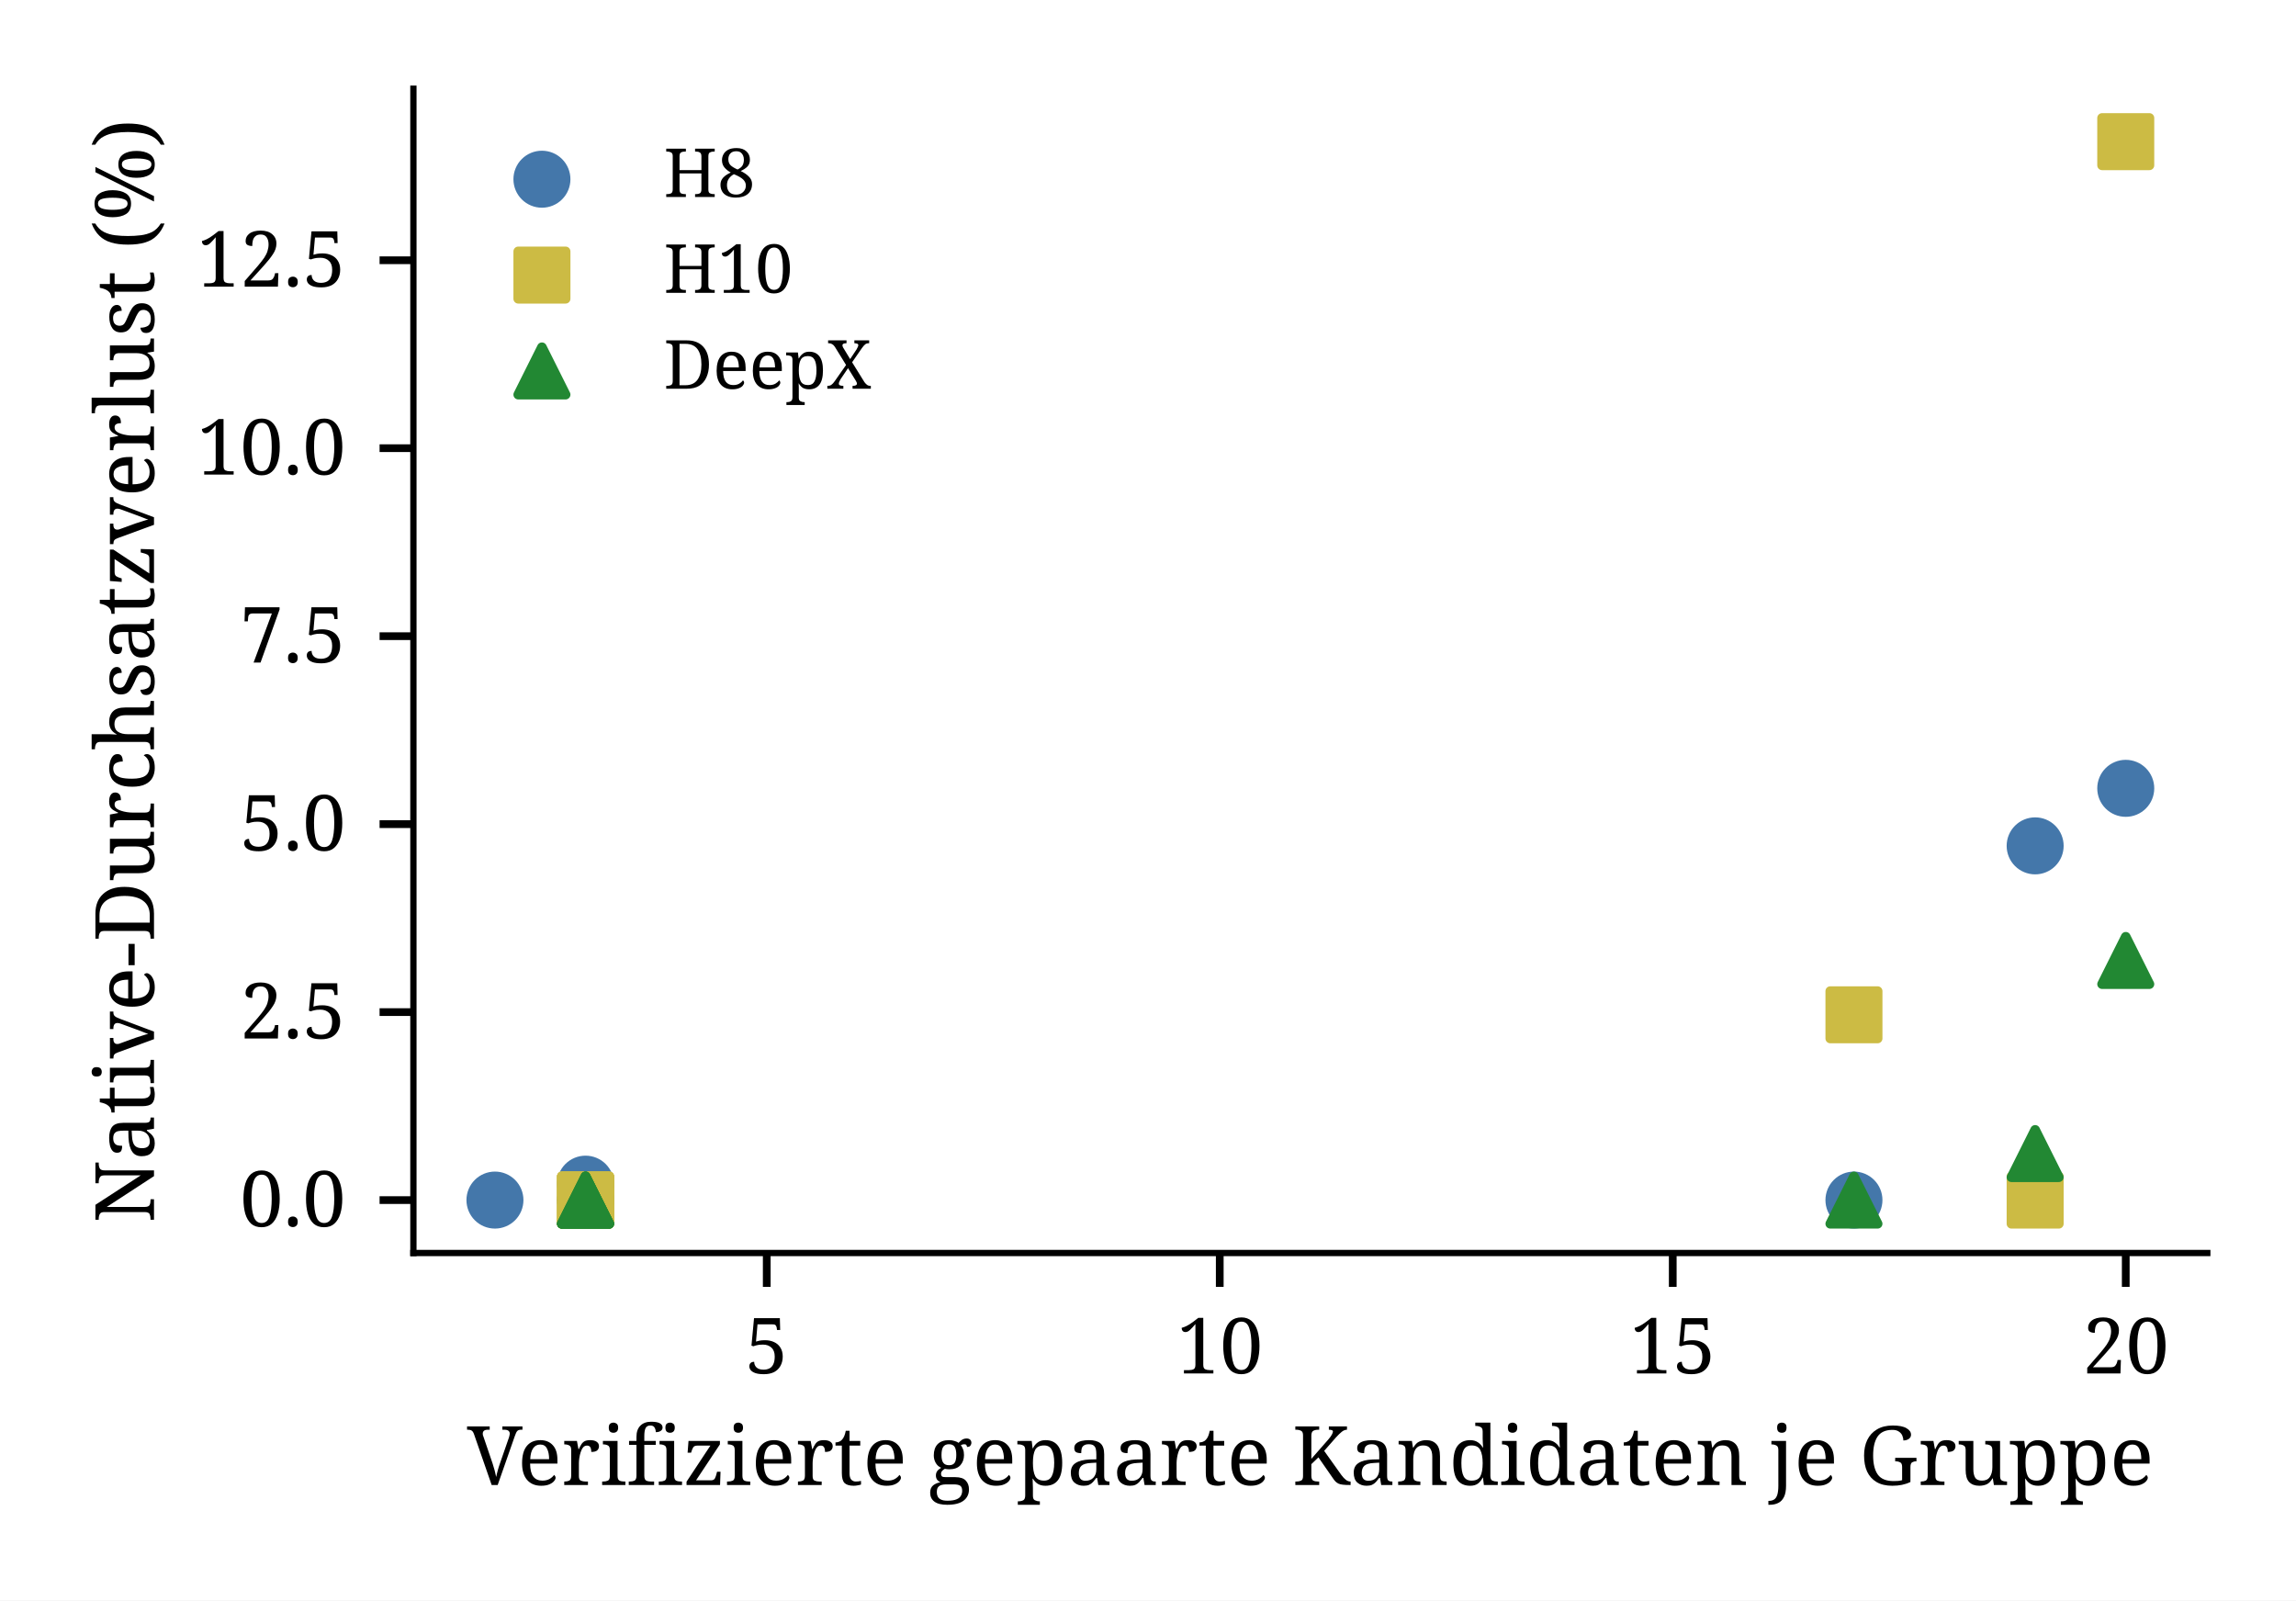
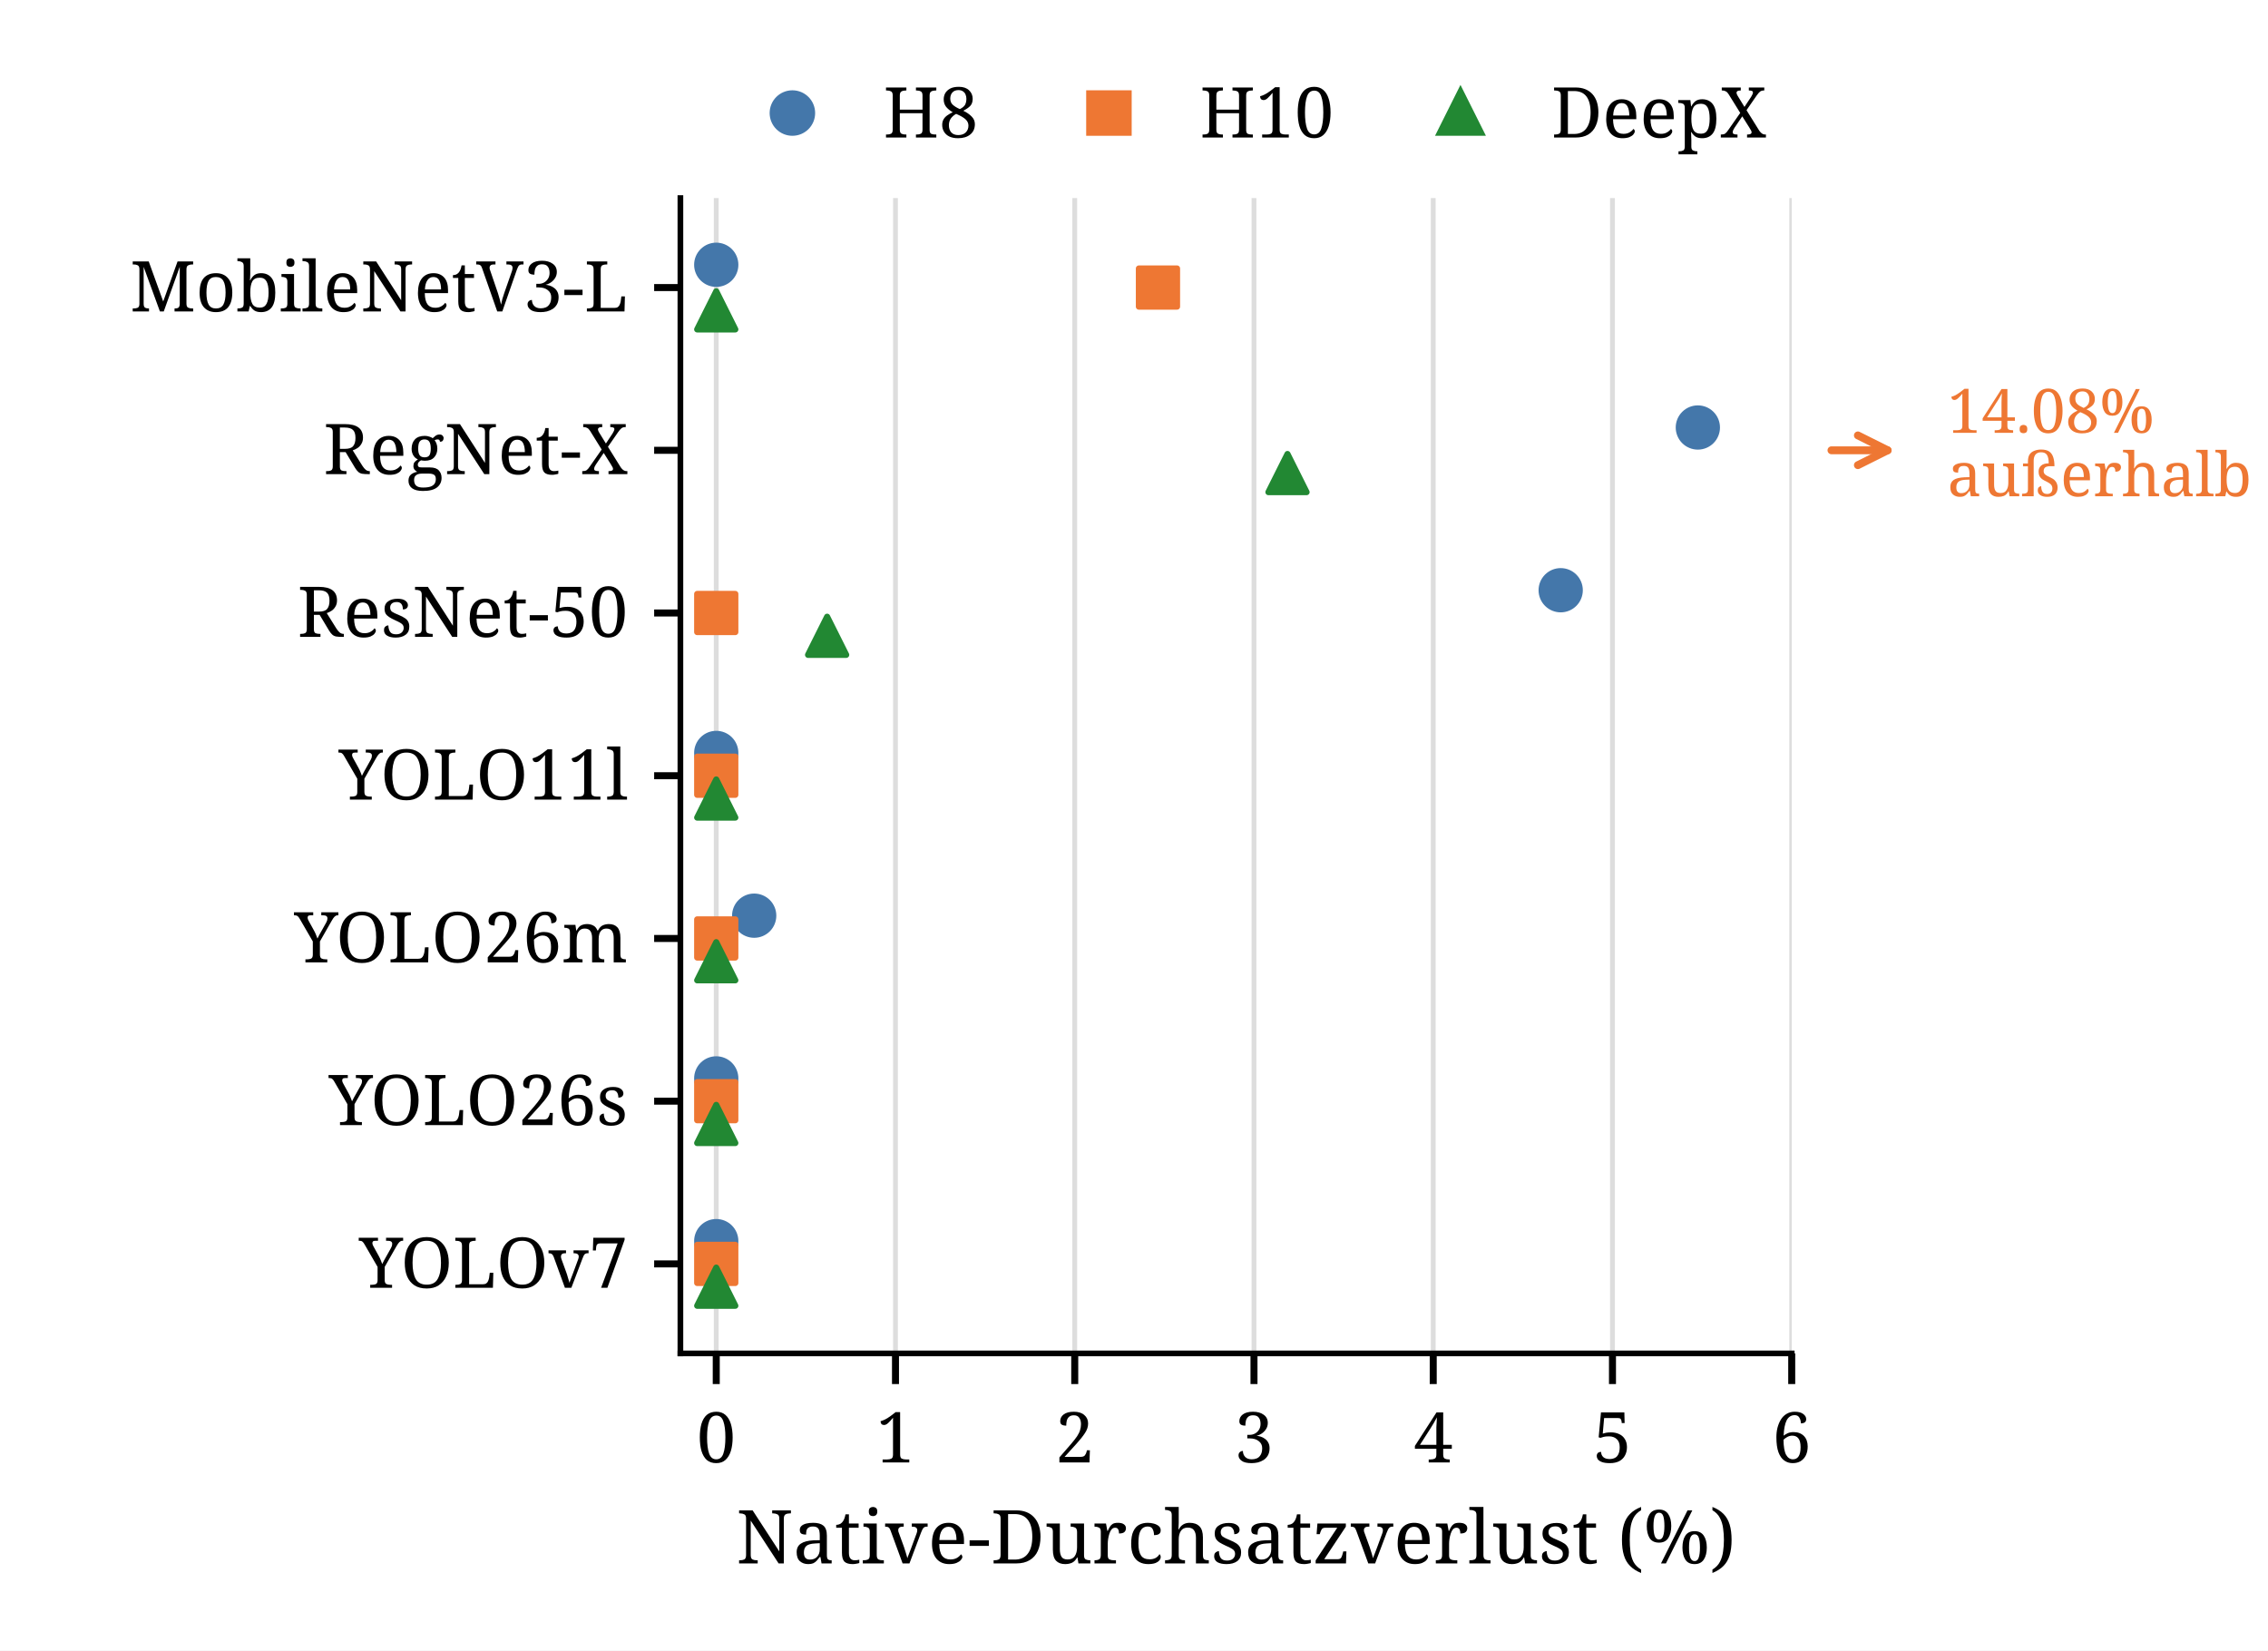
- <svg xmlns="http://www.w3.org/2000/svg" xmlns:xlink="http://www.w3.org/1999/xlink" width="237.6pt" height="165.6pt" viewBox="0 0 237.6 165.6" version="1.1">
+ <svg xmlns="http://www.w3.org/2000/svg" xmlns:xlink="http://www.w3.org/1999/xlink" width="259.2pt" height="188.64pt" viewBox="0 0 259.2 188.64" version="1.1">
  <defs>
    <style type="text/css">*{stroke-linejoin: round; stroke-linecap: butt}</style>
  </defs>
  <g id="figure_1">
    <g id="patch_1">
-       <path d="M 0 165.6  L 237.6 165.6  L 237.6 0  L 0 0  z " style="fill: #ffffff" />
+       <path d="M 0 188.64  L 259.2 188.64  L 259.2 0  L 0 0  z " style="fill: #ffffff" />
    </g>
    <g id="axes_1">
      <g id="patch_2">
-         <path d="M 42.781 129.648  L 228.42 129.648  L 228.42 9.18  L 42.781 9.18  z " style="fill: #ffffff" />
+         <path d="M 77.76 154.685  L 204.768 154.685  L 204.768 22.637  L 77.76 22.637  z " style="fill: #ffffff" />
      </g>
      <g id="matplotlib.axis_1">
        <g id="xtick_1">
          <g id="line2d_1">
+             <path d="M 81.857 154.685  L 81.857 22.637  " clip-path="url(#p9a237a7f62)" style="fill: none; stroke: #dddddd; stroke-width: 0.55; stroke-linecap: square" />
+           </g>
+           <g id="line2d_2">
            <defs>
              <path id="m5aab3f3cba" d="M 0 0  L 0 3.5  " style="stroke: #000000; stroke-width: 0.8" />
            </defs>
            <g>
-               <use xlink:href="#m5aab3f3cba" x="79.346" y="129.648" style="stroke: #000000; stroke-width: 0.8" />
+               <use xlink:href="#m5aab3f3cba" x="81.857" y="154.685" style="stroke: #000000; stroke-width: 0.8" />
            </g>
          </g>
          <g id="text_1">
-             <text style="font-size: 8px; font-family: 'STIXGeneral', serif; text-anchor: middle" x="79.346" y="142.111" transform="rotate(-0 79.34646 142.1113)">5</text>
+             <text style="font-size: 8px; font-family: 'STIXGeneral', serif; text-anchor: middle" x="81.857" y="167.149" transform="rotate(-0 81.85703 167.1486)">0</text>
          </g>
        </g>
        <g id="xtick_2">
-           <g id="line2d_2">
-             <g>
-               <use xlink:href="#m5aab3f3cba" x="126.225" y="129.648" style="stroke: #000000; stroke-width: 0.8" />
+           <g id="line2d_3">
+             <path d="M 102.342 154.685  L 102.342 22.637  " clip-path="url(#p9a237a7f62)" style="fill: none; stroke: #dddddd; stroke-width: 0.55; stroke-linecap: square" />
+           </g>
+           <g id="line2d_4">
+             <g>
+               <use xlink:href="#m5aab3f3cba" x="102.342" y="154.685" style="stroke: #000000; stroke-width: 0.8" />
            </g>
          </g>
          <g id="text_2">
-             <text style="font-size: 8px; font-family: 'STIXGeneral', serif; text-anchor: middle" x="126.225" y="142.111" transform="rotate(-0 126.2249 142.1113)">10</text>
+             <text style="font-size: 8px; font-family: 'STIXGeneral', serif; text-anchor: middle" x="102.342" y="167.149" transform="rotate(-0 102.3422 167.1486)">1</text>
          </g>
        </g>
        <g id="xtick_3">
-           <g id="line2d_3">
-             <g>
-               <use xlink:href="#m5aab3f3cba" x="173.103" y="129.648" style="stroke: #000000; stroke-width: 0.8" />
+           <g id="line2d_5">
+             <path d="M 122.827 154.685  L 122.827 22.637  " clip-path="url(#p9a237a7f62)" style="fill: none; stroke: #dddddd; stroke-width: 0.55; stroke-linecap: square" />
+           </g>
+           <g id="line2d_6">
+             <g>
+               <use xlink:href="#m5aab3f3cba" x="122.827" y="154.685" style="stroke: #000000; stroke-width: 0.8" />
            </g>
          </g>
          <g id="text_3">
-             <text style="font-size: 8px; font-family: 'STIXGeneral', serif; text-anchor: middle" x="173.103" y="142.111" transform="rotate(-0 173.1034 142.1113)">15</text>
+             <text style="font-size: 8px; font-family: 'STIXGeneral', serif; text-anchor: middle" x="122.827" y="167.149" transform="rotate(-0 122.8274 167.1486)">2</text>
          </g>
        </g>
        <g id="xtick_4">
-           <g id="line2d_4">
-             <g>
-               <use xlink:href="#m5aab3f3cba" x="219.982" y="129.648" style="stroke: #000000; stroke-width: 0.8" />
+           <g id="line2d_7">
+             <path d="M 143.313 154.685  L 143.313 22.637  " clip-path="url(#p9a237a7f62)" style="fill: none; stroke: #dddddd; stroke-width: 0.55; stroke-linecap: square" />
+           </g>
+           <g id="line2d_8">
+             <g>
+               <use xlink:href="#m5aab3f3cba" x="143.313" y="154.685" style="stroke: #000000; stroke-width: 0.8" />
            </g>
          </g>
          <g id="text_4">
-             <text style="font-size: 8px; font-family: 'STIXGeneral', serif; text-anchor: middle" x="219.982" y="142.111" transform="rotate(-0 219.9819 142.1113)">20</text>
-           </g>
-         </g>
-         <g id="text_5">
-           <text style="font-size: 8.5px; font-family: 'STIXGeneral', serif; text-anchor: middle" x="135.601" y="153.653" transform="rotate(-0 135.6006 153.6527)">Verifizierte gepaarte Kandidaten je Gruppe</text>
+             <text style="font-size: 8px; font-family: 'STIXGeneral', serif; text-anchor: middle" x="143.313" y="167.149" transform="rotate(-0 143.3125 167.1486)">3</text>
+           </g>
+         </g>
+         <g id="xtick_5">
+           <g id="line2d_9">
+             <path d="M 163.798 154.685  L 163.798 22.637  " clip-path="url(#p9a237a7f62)" style="fill: none; stroke: #dddddd; stroke-width: 0.55; stroke-linecap: square" />
+           </g>
+           <g id="line2d_10">
+             <g>
+               <use xlink:href="#m5aab3f3cba" x="163.798" y="154.685" style="stroke: #000000; stroke-width: 0.8" />
+             </g>
+           </g>
+           <g id="text_5">
+             <text style="font-size: 8px; font-family: 'STIXGeneral', serif; text-anchor: middle" x="163.798" y="167.149" transform="rotate(-0 163.7977 167.1486)">4</text>
+           </g>
+         </g>
+         <g id="xtick_6">
+           <g id="line2d_11">
+             <path d="M 184.283 154.685  L 184.283 22.637  " clip-path="url(#p9a237a7f62)" style="fill: none; stroke: #dddddd; stroke-width: 0.55; stroke-linecap: square" />
+           </g>
+           <g id="line2d_12">
+             <g>
+               <use xlink:href="#m5aab3f3cba" x="184.283" y="154.685" style="stroke: #000000; stroke-width: 0.8" />
+             </g>
+           </g>
+           <g id="text_6">
+             <text style="font-size: 8px; font-family: 'STIXGeneral', serif; text-anchor: middle" x="184.283" y="167.149" transform="rotate(-0 184.2828 167.1486)">5</text>
+           </g>
+         </g>
+         <g id="xtick_7">
+           <g id="line2d_13">
+             <path d="M 204.768 154.685  L 204.768 22.637  " clip-path="url(#p9a237a7f62)" style="fill: none; stroke: #dddddd; stroke-width: 0.55; stroke-linecap: square" />
+           </g>
+           <g id="line2d_14">
+             <g>
+               <use xlink:href="#m5aab3f3cba" x="204.768" y="154.685" style="stroke: #000000; stroke-width: 0.8" />
+             </g>
+           </g>
+           <g id="text_7">
+             <text style="font-size: 8px; font-family: 'STIXGeneral', serif; text-anchor: middle" x="204.768" y="167.149" transform="rotate(-0 204.768 167.1486)">6</text>
+           </g>
+         </g>
+         <g id="text_8">
+           <text style="font-size: 8.5px; font-family: 'STIXGeneral', serif; text-anchor: middle" x="141.264" y="178.69" transform="rotate(-0 141.264 178.69)">Native-Durchsatzverlust (%)</text>
        </g>
      </g>
      <g id="matplotlib.axis_2">
        <g id="ytick_1">
-           <g id="line2d_5">
+           <g id="line2d_15">
            <defs>
-               <path id="m6e11c9a4c9" d="M 0 0  L -3.5 0  " style="stroke: #000000; stroke-width: 0.8" />
+               <path id="maf9dcc8f36" d="M 0 0  L -3 0  " style="stroke: #000000; stroke-width: 0.8" />
            </defs>
            <g>
-               <use xlink:href="#m6e11c9a4c9" x="42.781" y="124.172" style="stroke: #000000; stroke-width: 0.8" />
-             </g>
-           </g>
-           <g id="text_6">
-             <text style="font-size: 8px; font-family: 'STIXGeneral', serif; text-anchor: end" x="35.781" y="126.904" transform="rotate(-0 35.78125 126.9036)">0.0</text>
+               <use xlink:href="#maf9dcc8f36" x="77.76" y="32.866" style="stroke: #000000; stroke-width: 0.8" />
+             </g>
+           </g>
+           <g id="text_9">
+             <text style="font-size: 8px; font-family: 'STIXGeneral', serif; text-anchor: end" x="71.76" y="35.598" transform="rotate(-0 71.76 35.59775)">MobileNetV3-L</text>
          </g>
        </g>
        <g id="ytick_2">
-           <g id="line2d_6">
-             <g>
-               <use xlink:href="#m6e11c9a4c9" x="42.781" y="104.722" style="stroke: #000000; stroke-width: 0.8" />
-             </g>
-           </g>
-           <g id="text_7">
-             <text style="font-size: 8px; font-family: 'STIXGeneral', serif; text-anchor: end" x="35.781" y="107.454" transform="rotate(-0 35.78125 107.4543)">2.5</text>
+           <g id="line2d_16">
+             <g>
+               <use xlink:href="#maf9dcc8f36" x="77.76" y="51.464" style="stroke: #000000; stroke-width: 0.8" />
+             </g>
+           </g>
+           <g id="text_10">
+             <text style="font-size: 8px; font-family: 'STIXGeneral', serif; text-anchor: end" x="71.76" y="54.192" transform="rotate(-0 71.76 54.1923)">RegNet-X</text>
          </g>
        </g>
        <g id="ytick_3">
-           <g id="line2d_7">
-             <g>
-               <use xlink:href="#m6e11c9a4c9" x="42.781" y="85.273" style="stroke: #000000; stroke-width: 0.8" />
-             </g>
-           </g>
-           <g id="text_8">
-             <text style="font-size: 8px; font-family: 'STIXGeneral', serif; text-anchor: end" x="35.781" y="88.005" transform="rotate(-0 35.78125 88.0051)">5.0</text>
+           <g id="line2d_17">
+             <g>
+               <use xlink:href="#maf9dcc8f36" x="77.76" y="70.062" style="stroke: #000000; stroke-width: 0.8" />
+             </g>
+           </g>
+           <g id="text_11">
+             <text style="font-size: 8px; font-family: 'STIXGeneral', serif; text-anchor: end" x="71.76" y="72.794" transform="rotate(-0 71.76 72.79436)">ResNet-50</text>
          </g>
        </g>
        <g id="ytick_4">
-           <g id="line2d_8">
-             <g>
-               <use xlink:href="#m6e11c9a4c9" x="42.781" y="65.824" style="stroke: #000000; stroke-width: 0.8" />
-             </g>
-           </g>
-           <g id="text_9">
-             <text style="font-size: 8px; font-family: 'STIXGeneral', serif; text-anchor: end" x="35.781" y="68.556" transform="rotate(-0 35.78125 68.55586)">7.5</text>
+           <g id="line2d_18">
+             <g>
+               <use xlink:href="#maf9dcc8f36" x="77.76" y="88.661" style="stroke: #000000; stroke-width: 0.8" />
+             </g>
+           </g>
+           <g id="text_12">
+             <text style="font-size: 8px; font-family: 'STIXGeneral', serif; text-anchor: end" x="71.76" y="91.393" transform="rotate(-0 71.76 91.39267)">YOLO11l</text>
          </g>
        </g>
        <g id="ytick_5">
-           <g id="line2d_9">
-             <g>
-               <use xlink:href="#m6e11c9a4c9" x="42.781" y="46.375" style="stroke: #000000; stroke-width: 0.8" />
-             </g>
-           </g>
-           <g id="text_10">
-             <text style="font-size: 8px; font-family: 'STIXGeneral', serif; text-anchor: end" x="35.781" y="49.107" transform="rotate(-0 35.78125 49.10662)">10.0</text>
+           <g id="line2d_19">
+             <g>
+               <use xlink:href="#maf9dcc8f36" x="77.76" y="107.259" style="stroke: #000000; stroke-width: 0.8" />
+             </g>
+           </g>
+           <g id="text_13">
+             <text style="font-size: 8px; font-family: 'STIXGeneral', serif; text-anchor: end" x="71.76" y="109.991" transform="rotate(-0 71.76 109.991)">YOLO26m</text>
          </g>
        </g>
        <g id="ytick_6">
-           <g id="line2d_10">
-             <g>
-               <use xlink:href="#m6e11c9a4c9" x="42.781" y="26.926" style="stroke: #000000; stroke-width: 0.8" />
-             </g>
-           </g>
-           <g id="text_11">
-             <text style="font-size: 8px; font-family: 'STIXGeneral', serif; text-anchor: end" x="35.781" y="29.657" transform="rotate(-0 35.78125 29.65738)">12.5</text>
-           </g>
-         </g>
-         <g id="text_12">
-           <text style="font-size: 8.5px; font-family: 'STIXGeneral', serif; text-anchor: middle" x="15.936" y="69.414" transform="rotate(-90 15.93648 69.41375)">Native-Durchsatzverlust (%)</text>
-         </g>
+           <g id="line2d_20">
+             <g>
+               <use xlink:href="#maf9dcc8f36" x="77.76" y="125.857" style="stroke: #000000; stroke-width: 0.8" />
+             </g>
+           </g>
+           <g id="text_14">
+             <text style="font-size: 8px; font-family: 'STIXGeneral', serif; text-anchor: end" x="71.76" y="128.589" transform="rotate(-0 71.76 128.5893)">YOLO26s</text>
+           </g>
+         </g>
+         <g id="ytick_7">
+           <g id="line2d_21">
+             <g>
+               <use xlink:href="#maf9dcc8f36" x="77.76" y="144.456" style="stroke: #000000; stroke-width: 0.8" />
+             </g>
+           </g>
+           <g id="text_15">
+             <text style="font-size: 8px; font-family: 'STIXGeneral', serif; text-anchor: end" x="71.76" y="147.188" transform="rotate(-0 71.76 147.1876)">YOLOv7</text>
+           </g>
+         </g>
+       </g>
+       <g id="patch_3">
+         <path d="M 77.76 154.685  L 77.76 22.637  " style="fill: none; stroke: #000000; stroke-width: 0.65; stroke-linejoin: miter; stroke-linecap: square" />
+       </g>
+       <g id="patch_4">
+         <path d="M 77.76 154.685  L 204.768 154.685  " style="fill: none; stroke: #000000; stroke-width: 0.65; stroke-linejoin: miter; stroke-linecap: square" />
      </g>
      <g id="PathCollection_1">
        <defs>
-           <path id="m725cce0bce" d="M 0 2.449  C 0.65 2.449 1.273 2.191 1.732 1.732  C 2.191 1.273 2.449 0.65 2.449 0  C 2.449 -0.65 2.191 -1.273 1.732 -1.732  C 1.273 -2.191 0.65 -2.449 0 -2.449  C -0.65 -2.449 -1.273 -2.191 -1.732 -1.732  C -2.191 -1.273 -2.449 -0.65 -2.449 0  C -2.449 0.65 -2.191 1.273 -1.732 1.732  C -1.273 2.191 -0.65 2.449 0 2.449  z " style="stroke: #4477aa" />
+           <path id="m9dcdaceaaa" d="M 0 2.179  C 0.578 2.179 1.132 1.95 1.541 1.541  C 1.95 1.132 2.179 0.578 2.179 0  C 2.179 -0.578 1.95 -1.132 1.541 -1.541  C 1.132 -1.95 0.578 -2.179 0 -2.179  C -0.578 -2.179 -1.132 -1.95 -1.541 -1.541  C -1.95 -1.132 -2.179 -0.578 -2.179 0  C -2.179 0.578 -1.95 1.132 -1.541 1.541  C -1.132 1.95 -0.578 2.179 0 2.179  z " style="stroke: #4477aa; stroke-width: 0.7" />
        </defs>
-         <g clip-path="url(#p2e5be1988f)">
-           <use xlink:href="#m725cce0bce" x="191.855" y="124.172" style="fill: #4477aa; stroke: #4477aa" />
-           <use xlink:href="#m725cce0bce" x="219.982" y="81.568" style="fill: #4477aa; stroke: #4477aa" />
-           <use xlink:href="#m725cce0bce" x="210.606" y="87.521" style="fill: #4477aa; stroke: #4477aa" />
-           <use xlink:href="#m725cce0bce" x="60.595" y="124.172" style="fill: #4477aa; stroke: #4477aa" />
-           <use xlink:href="#m725cce0bce" x="60.595" y="122.525" style="fill: #4477aa; stroke: #4477aa" />
-           <use xlink:href="#m725cce0bce" x="60.595" y="124.172" style="fill: #4477aa; stroke: #4477aa" />
-           <use xlink:href="#m725cce0bce" x="51.219" y="124.172" style="fill: #4477aa; stroke: #4477aa" />
+         <g clip-path="url(#p9a237a7f62)">
+           <use xlink:href="#m9dcdaceaaa" x="81.857" y="30.262" style="fill: #4477aa; stroke: #4477aa; stroke-width: 0.7" />
        </g>
      </g>
      <g id="PathCollection_2">
-         <path d="M 0 168.049  C 0.65 168.049 1.273 167.791 1.732 167.332  C 2.191 166.873 2.449 166.25 2.449 165.6  C 2.449 164.95 2.191 164.327 1.732 163.868  C 1.273 163.409 0.65 163.151 0 163.151  C -0.65 163.151 -1.273 163.409 -1.732 163.868  C -2.191 164.327 -2.449 164.95 -2.449 165.6  C -2.449 166.25 -2.191 166.873 -1.732 167.332  C -1.273 167.791 -0.65 168.049 0 168.049  " clip-path="url(#p2e5be1988f)" style="fill: none; stroke: #4477aa" />
+         <g clip-path="url(#p9a237a7f62)">
+           <use xlink:href="#m9dcdaceaaa" x="194.04" y="48.86" style="fill: #4477aa; stroke: #4477aa; stroke-width: 0.7" />
+         </g>
      </g>
      <g id="PathCollection_3">
+         <g clip-path="url(#p9a237a7f62)">
+           <use xlink:href="#m9dcdaceaaa" x="178.365" y="67.459" style="fill: #4477aa; stroke: #4477aa; stroke-width: 0.7" />
+         </g>
+       </g>
+       <g id="PathCollection_4">
+         <g clip-path="url(#p9a237a7f62)">
+           <use xlink:href="#m9dcdaceaaa" x="81.857" y="86.057" style="fill: #4477aa; stroke: #4477aa; stroke-width: 0.7" />
+         </g>
+       </g>
+       <g id="PathCollection_5">
+         <g clip-path="url(#p9a237a7f62)">
+           <use xlink:href="#m9dcdaceaaa" x="86.193" y="104.655" style="fill: #4477aa; stroke: #4477aa; stroke-width: 0.7" />
+         </g>
+       </g>
+       <g id="PathCollection_6">
+         <g clip-path="url(#p9a237a7f62)">
+           <use xlink:href="#m9dcdaceaaa" x="81.857" y="123.254" style="fill: #4477aa; stroke: #4477aa; stroke-width: 0.7" />
+         </g>
+       </g>
+       <g id="PathCollection_7">
+         <g clip-path="url(#p9a237a7f62)">
+           <use xlink:href="#m9dcdaceaaa" x="81.857" y="141.852" style="fill: #4477aa; stroke: #4477aa; stroke-width: 0.7" />
+         </g>
+       </g>
+       <g id="PathCollection_8">
        <defs>
-           <path id="m58dc96d6e2" d="M -2.449 2.449  L 2.449 2.449  L 2.449 -2.449  L -2.449 -2.449  z " style="stroke: #ccbb44" />
+           <path id="mea01f205b1" d="M -2.179 2.179  L 2.179 2.179  L 2.179 -2.179  L -2.179 -2.179  z " style="stroke: #ee7733; stroke-width: 0.7" />
        </defs>
-         <g clip-path="url(#p2e5be1988f)">
-           <use xlink:href="#m58dc96d6e2" x="191.855" y="105" style="fill: #ccbb44; stroke: #ccbb44" />
-           <use xlink:href="#m58dc96d6e2" x="219.982" y="14.656" style="fill: #ccbb44; stroke: #ccbb44" />
-           <use xlink:href="#m58dc96d6e2" x="210.606" y="124.172" style="fill: #ccbb44; stroke: #ccbb44" />
-           <use xlink:href="#m58dc96d6e2" x="60.595" y="124.172" style="fill: #ccbb44; stroke: #ccbb44" />
-           <use xlink:href="#m58dc96d6e2" x="60.595" y="124.172" style="fill: #ccbb44; stroke: #ccbb44" />
-           <use xlink:href="#m58dc96d6e2" x="60.595" y="124.172" style="fill: #ccbb44; stroke: #ccbb44" />
-           <use xlink:href="#m58dc96d6e2" x="60.595" y="124.172" style="fill: #ccbb44; stroke: #ccbb44" />
-         </g>
-       </g>
-       <g id="PathCollection_4">
-         <path d="M 2.449 166.6  L 2.449 163.151  L -1 163.151  " clip-path="url(#p2e5be1988f)" style="fill: none; stroke: #ccbb44" />
-       </g>
-       <g id="PathCollection_5">
+         <g clip-path="url(#p9a237a7f62)">
+           <use xlink:href="#mea01f205b1" x="132.339" y="32.866" style="fill: #ee7733; stroke: #ee7733; stroke-width: 0.7" />
+         </g>
+       </g>
+       <g id="patch_5">
+         <path d="M 209.309 51.464  Q 213.023 51.464 215.73 51.464  " style="fill: none; stroke: #ee7733; stroke-width: 0.9; stroke-linecap: round" />
+         <path d="M 212.33 49.764  L 215.73 51.464  L 212.33 53.164  " style="fill: none; stroke: #ee7733; stroke-width: 0.9; stroke-linecap: round" />
+       </g>
+       <g id="text_16">
+         <text style="font-size: 7px; font-family: 'STIXGeneral', serif; fill: #ee7733" transform="translate(222.5491 49.46688)">14.08%</text>
+         <text style="font-size: 7px; font-family: 'STIXGeneral', serif; fill: #ee7733" transform="translate(222.5491 56.72304)">außerhalb</text>
+       </g>
+       <g id="PathCollection_9">
+         <g clip-path="url(#p9a237a7f62)">
+           <use xlink:href="#mea01f205b1" x="81.857" y="70.062" style="fill: #ee7733; stroke: #ee7733; stroke-width: 0.7" />
+         </g>
+       </g>
+       <g id="PathCollection_10">
+         <g clip-path="url(#p9a237a7f62)">
+           <use xlink:href="#mea01f205b1" x="81.857" y="88.661" style="fill: #ee7733; stroke: #ee7733; stroke-width: 0.7" />
+         </g>
+       </g>
+       <g id="PathCollection_11">
+         <g clip-path="url(#p9a237a7f62)">
+           <use xlink:href="#mea01f205b1" x="81.857" y="107.259" style="fill: #ee7733; stroke: #ee7733; stroke-width: 0.7" />
+         </g>
+       </g>
+       <g id="PathCollection_12">
+         <g clip-path="url(#p9a237a7f62)">
+           <use xlink:href="#mea01f205b1" x="81.857" y="125.857" style="fill: #ee7733; stroke: #ee7733; stroke-width: 0.7" />
+         </g>
+       </g>
+       <g id="PathCollection_13">
+         <g clip-path="url(#p9a237a7f62)">
+           <use xlink:href="#mea01f205b1" x="81.857" y="144.456" style="fill: #ee7733; stroke: #ee7733; stroke-width: 0.7" />
+         </g>
+       </g>
+       <g id="PathCollection_14">
        <defs>
-           <path id="mbf45102967" d="M 0 -2.449  L -2.449 2.449  L 2.449 2.449  z " style="stroke: #228833" />
+           <path id="m26f6f8330c" d="M 0 -2.179  L -2.179 2.179  L 2.179 2.179  z " style="stroke: #228833; stroke-width: 0.7" />
        </defs>
-         <g clip-path="url(#p2e5be1988f)">
-           <use xlink:href="#mbf45102967" x="191.855" y="124.172" style="fill: #228833; stroke: #228833" />
-           <use xlink:href="#mbf45102967" x="219.982" y="99.378" style="fill: #228833; stroke: #228833" />
-           <use xlink:href="#mbf45102967" x="210.606" y="119.359" style="fill: #228833; stroke: #228833" />
-           <use xlink:href="#mbf45102967" x="60.595" y="124.172" style="fill: #228833; stroke: #228833" />
-           <use xlink:href="#mbf45102967" x="60.595" y="124.172" style="fill: #228833; stroke: #228833" />
-           <use xlink:href="#mbf45102967" x="60.595" y="124.172" style="fill: #228833; stroke: #228833" />
-           <use xlink:href="#mbf45102967" x="60.595" y="124.172" style="fill: #228833; stroke: #228833" />
-         </g>
-       </g>
-       <g id="PathCollection_6">
-         <path d="M 0 163.151  L -1 165.151  M 1.725 166.6  L 0 163.151  " clip-path="url(#p2e5be1988f)" style="fill: none; stroke: #228833" />
-       </g>
-       <g id="patch_3">
-         <path d="M 42.781 129.648  L 42.781 9.18  " style="fill: none; stroke: #000000; stroke-width: 0.65; stroke-linejoin: miter; stroke-linecap: square" />
-       </g>
-       <g id="patch_4">
-         <path d="M 42.781 129.648  L 228.42 129.648  " style="fill: none; stroke: #000000; stroke-width: 0.65; stroke-linejoin: miter; stroke-linecap: square" />
+         <g clip-path="url(#p9a237a7f62)">
+           <use xlink:href="#m26f6f8330c" x="81.857" y="35.47" style="fill: #228833; stroke: #228833; stroke-width: 0.7" />
+         </g>
+       </g>
+       <g id="PathCollection_15">
+         <g clip-path="url(#p9a237a7f62)">
+           <use xlink:href="#m26f6f8330c" x="147.142" y="54.068" style="fill: #228833; stroke: #228833; stroke-width: 0.7" />
+         </g>
+       </g>
+       <g id="PathCollection_16">
+         <g clip-path="url(#p9a237a7f62)">
+           <use xlink:href="#m26f6f8330c" x="94.529" y="72.666" style="fill: #228833; stroke: #228833; stroke-width: 0.7" />
+         </g>
+       </g>
+       <g id="PathCollection_17">
+         <g clip-path="url(#p9a237a7f62)">
+           <use xlink:href="#m26f6f8330c" x="81.857" y="91.265" style="fill: #228833; stroke: #228833; stroke-width: 0.7" />
+         </g>
+       </g>
+       <g id="PathCollection_18">
+         <g clip-path="url(#p9a237a7f62)">
+           <use xlink:href="#m26f6f8330c" x="81.857" y="109.863" style="fill: #228833; stroke: #228833; stroke-width: 0.7" />
+         </g>
+       </g>
+       <g id="PathCollection_19">
+         <g clip-path="url(#p9a237a7f62)">
+           <use xlink:href="#m26f6f8330c" x="81.857" y="128.461" style="fill: #228833; stroke: #228833; stroke-width: 0.7" />
+         </g>
+       </g>
+       <g id="PathCollection_20">
+         <g clip-path="url(#p9a237a7f62)">
+           <use xlink:href="#m26f6f8330c" x="81.857" y="147.059" style="fill: #228833; stroke: #228833; stroke-width: 0.7" />
+         </g>
      </g>
      <g id="legend_1">
-         <g id="PathCollection_7">
+         <g id="line2d_22">
+           <defs>
+             <path id="m74586aa58c" d="M 0 2.1  C 0.557 2.1 1.091 1.879 1.485 1.485  C 1.879 1.091 2.1 0.557 2.1 0  C 2.1 -0.557 1.879 -1.091 1.485 -1.485  C 1.091 -1.879 0.557 -2.1 0 -2.1  C -0.557 -2.1 -1.091 -1.879 -1.485 -1.485  C -1.879 -1.091 -2.1 -0.557 -2.1 0  C -2.1 0.557 -1.879 1.091 -1.485 1.485  C -1.091 1.879 -0.557 2.1 0 2.1  z " style="stroke: #4477aa" />
+           </defs>
          <g>
-             <use xlink:href="#m725cce0bce" x="56.081" y="18.543" style="fill: #4477aa; stroke: #4477aa" />
-           </g>
-         </g>
-         <g id="text_13">
-           <text style="font-size: 7px; font-family: 'STIXGeneral', serif; text-anchor: start" x="68.681" y="20.38" transform="rotate(-0 68.68125 20.38)">H8</text>
-         </g>
-         <g id="PathCollection_8">
+             <use xlink:href="#m74586aa58c" x="90.559" y="12.92" style="fill: #4477aa; stroke: #4477aa" />
+           </g>
+         </g>
+         <g id="text_17">
+           <text style="font-size: 8px; font-family: 'STIXGeneral', serif; text-anchor: start" x="100.959" y="15.72" transform="rotate(-0 100.959 15.71983)">H8</text>
+         </g>
+         <g id="line2d_23">
+           <defs>
+             <path id="m87093b5d47" d="M -2.1 2.1  L 2.1 2.1  L 2.1 -2.1  L -2.1 -2.1  z " style="stroke: #ee7733; stroke-linejoin: miter" />
+           </defs>
          <g>
-             <use xlink:href="#m58dc96d6e2" x="56.081" y="28.462" style="fill: #ccbb44; stroke: #ccbb44" />
-           </g>
-         </g>
-         <g id="text_14">
-           <text style="font-size: 7px; font-family: 'STIXGeneral', serif; text-anchor: start" x="68.681" y="30.299" transform="rotate(-0 68.68125 30.29922)">H10</text>
-         </g>
-         <g id="PathCollection_9">
+             <use xlink:href="#m87093b5d47" x="126.735" y="12.92" style="fill: #ee7733; stroke: #ee7733; stroke-linejoin: miter" />
+           </g>
+         </g>
+         <g id="text_18">
+           <text style="font-size: 8px; font-family: 'STIXGeneral', serif; text-anchor: start" x="137.135" y="15.72" transform="rotate(-0 137.1353 15.71983)">H10</text>
+         </g>
+         <g id="line2d_24">
+           <defs>
+             <path id="m0154c6def7" d="M 0 -2.1  L -2.1 2.1  L 2.1 2.1  z " style="stroke: #228833; stroke-linejoin: miter" />
+           </defs>
          <g>
-             <use xlink:href="#mbf45102967" x="56.081" y="38.381" style="fill: #228833; stroke: #228833" />
-           </g>
-         </g>
-         <g id="text_15">
-           <text style="font-size: 7px; font-family: 'STIXGeneral', serif; text-anchor: start" x="68.681" y="40.218" transform="rotate(-0 68.68125 40.21844)">DeepX</text>
+             <use xlink:href="#m0154c6def7" x="166.911" y="12.92" style="fill: #228833; stroke: #228833; stroke-linejoin: miter" />
+           </g>
+         </g>
+         <g id="text_19">
+           <text style="font-size: 8px; font-family: 'STIXGeneral', serif; text-anchor: start" x="177.311" y="15.72" transform="rotate(-0 177.3115 15.71983)">DeepX</text>
        </g>
      </g>
    </g>
  </g>
  <defs>
-     <clipPath id="p2e5be1988f">
-       <rect x="42.781" y="9.18" width="185.639" height="120.468" />
+     <clipPath id="p9a237a7f62">
+       <rect x="77.76" y="22.637" width="127.008" height="132.048" />
    </clipPath>
  </defs>
</svg>
